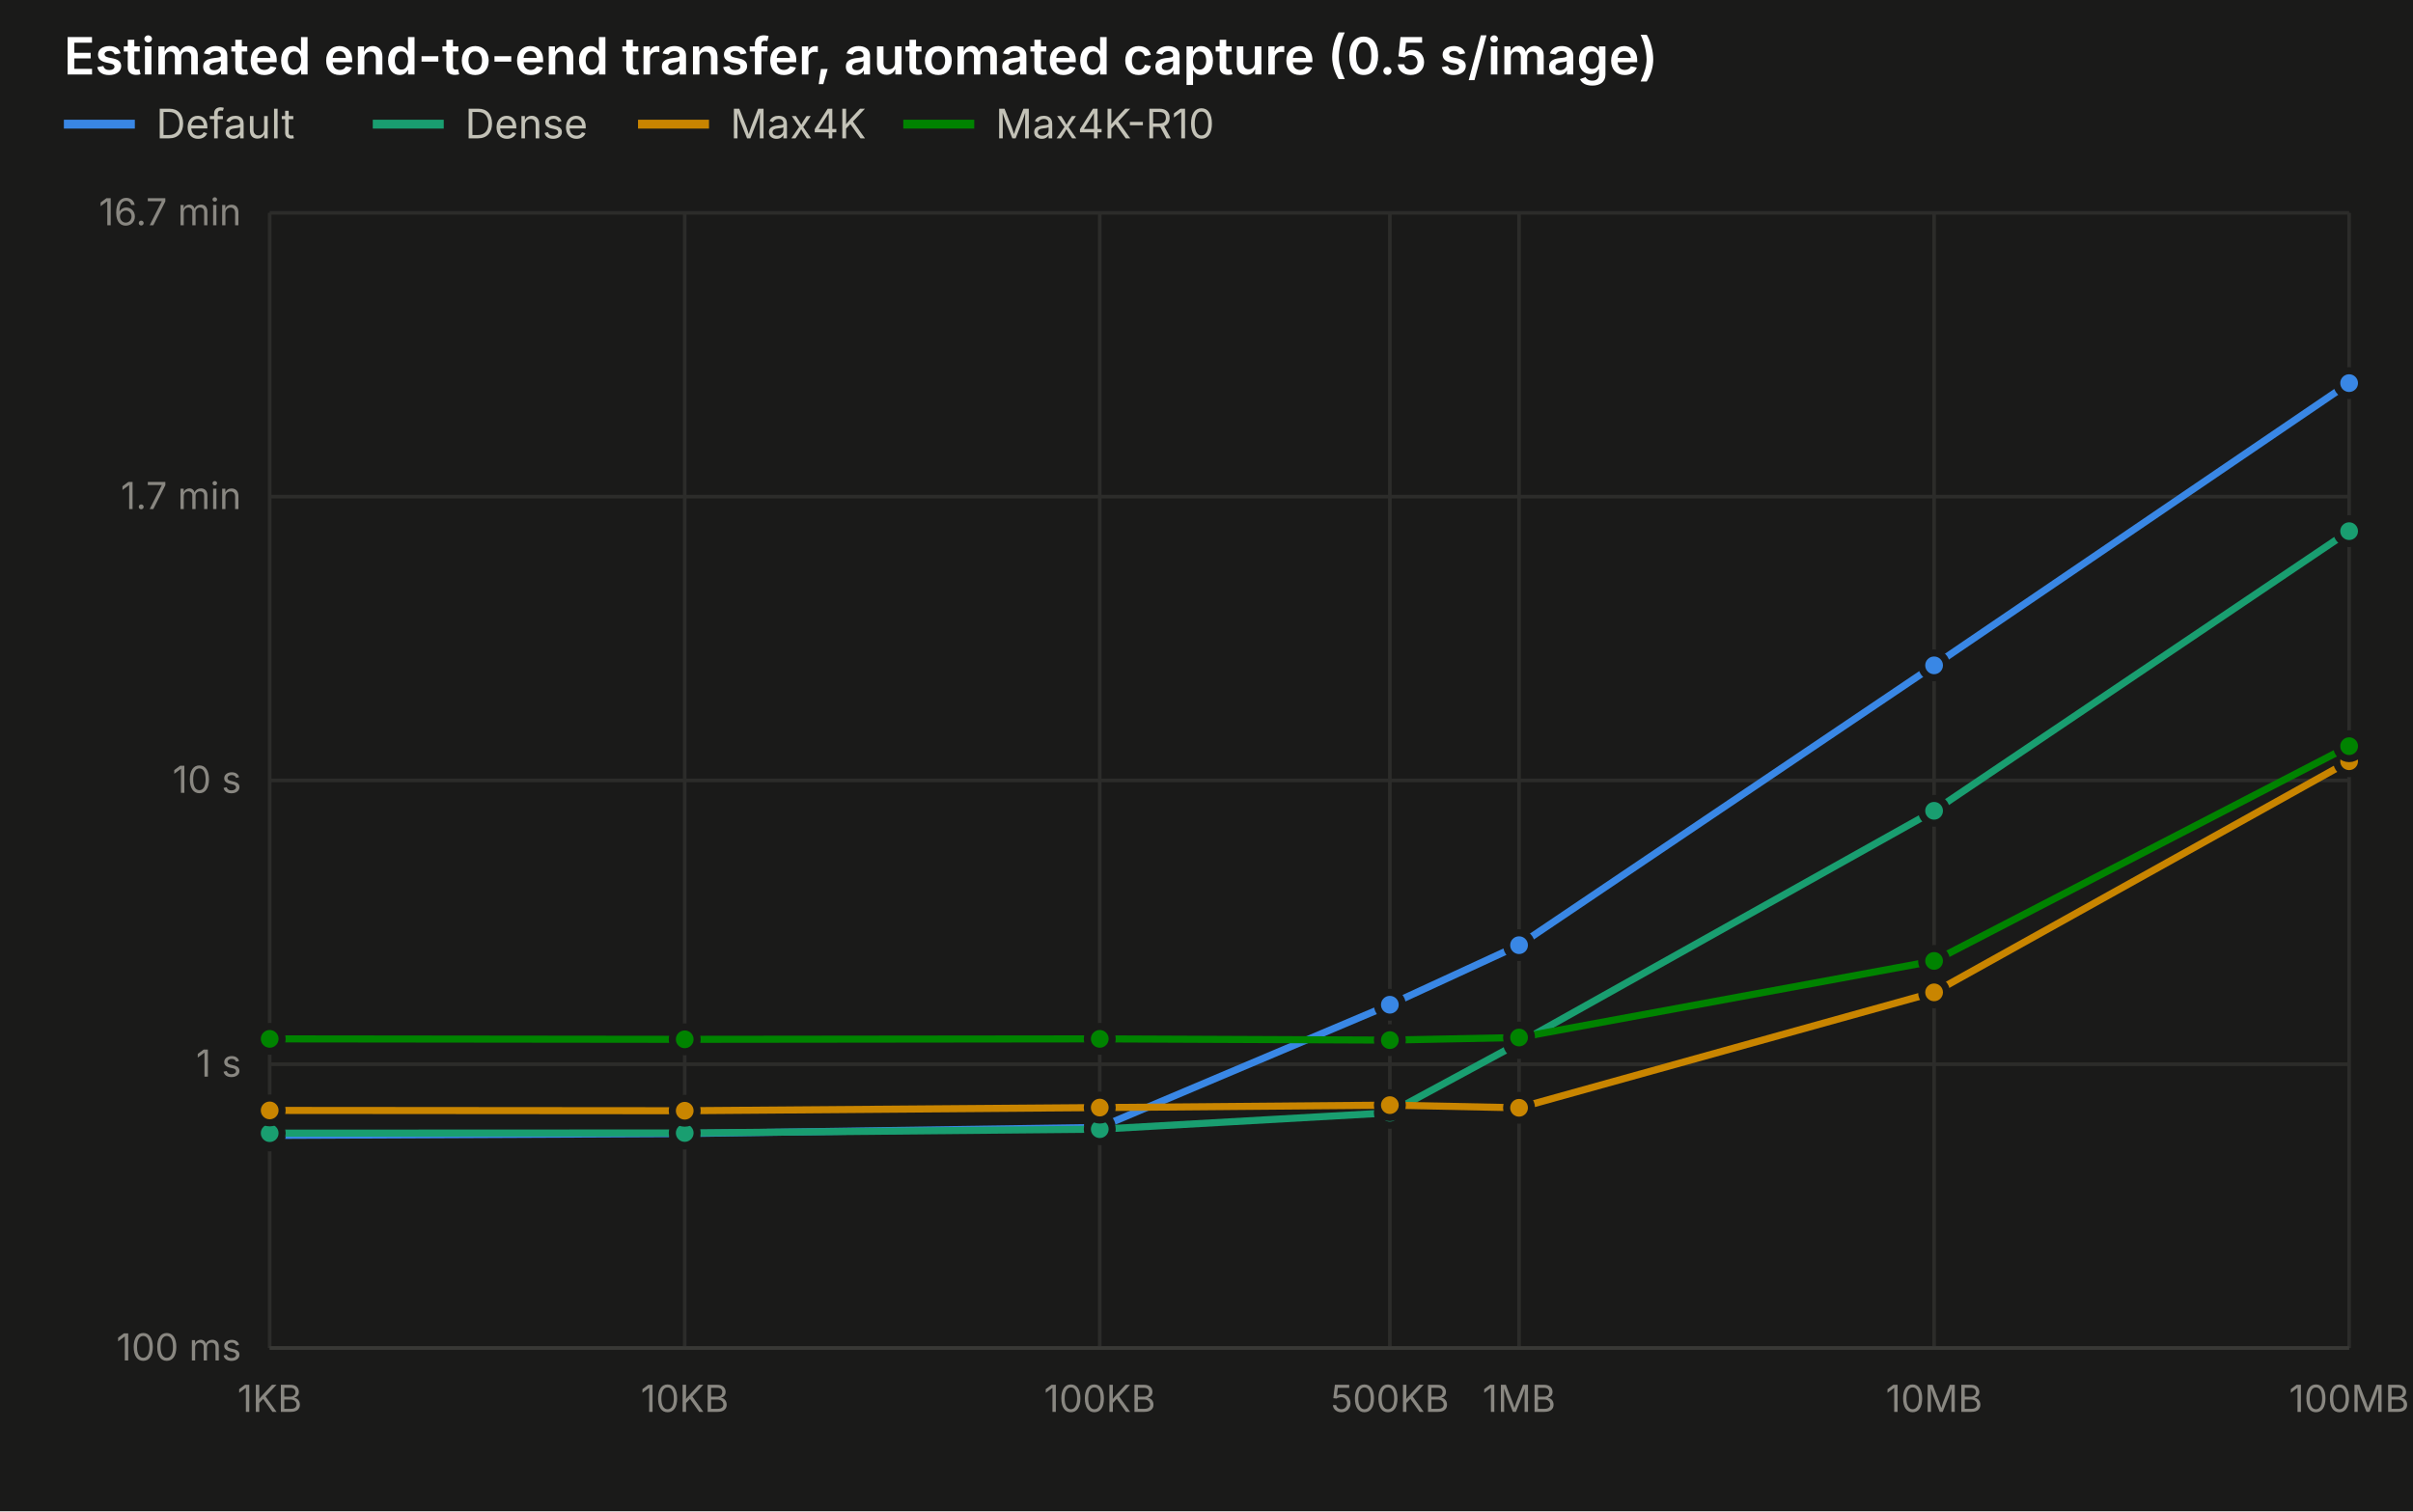
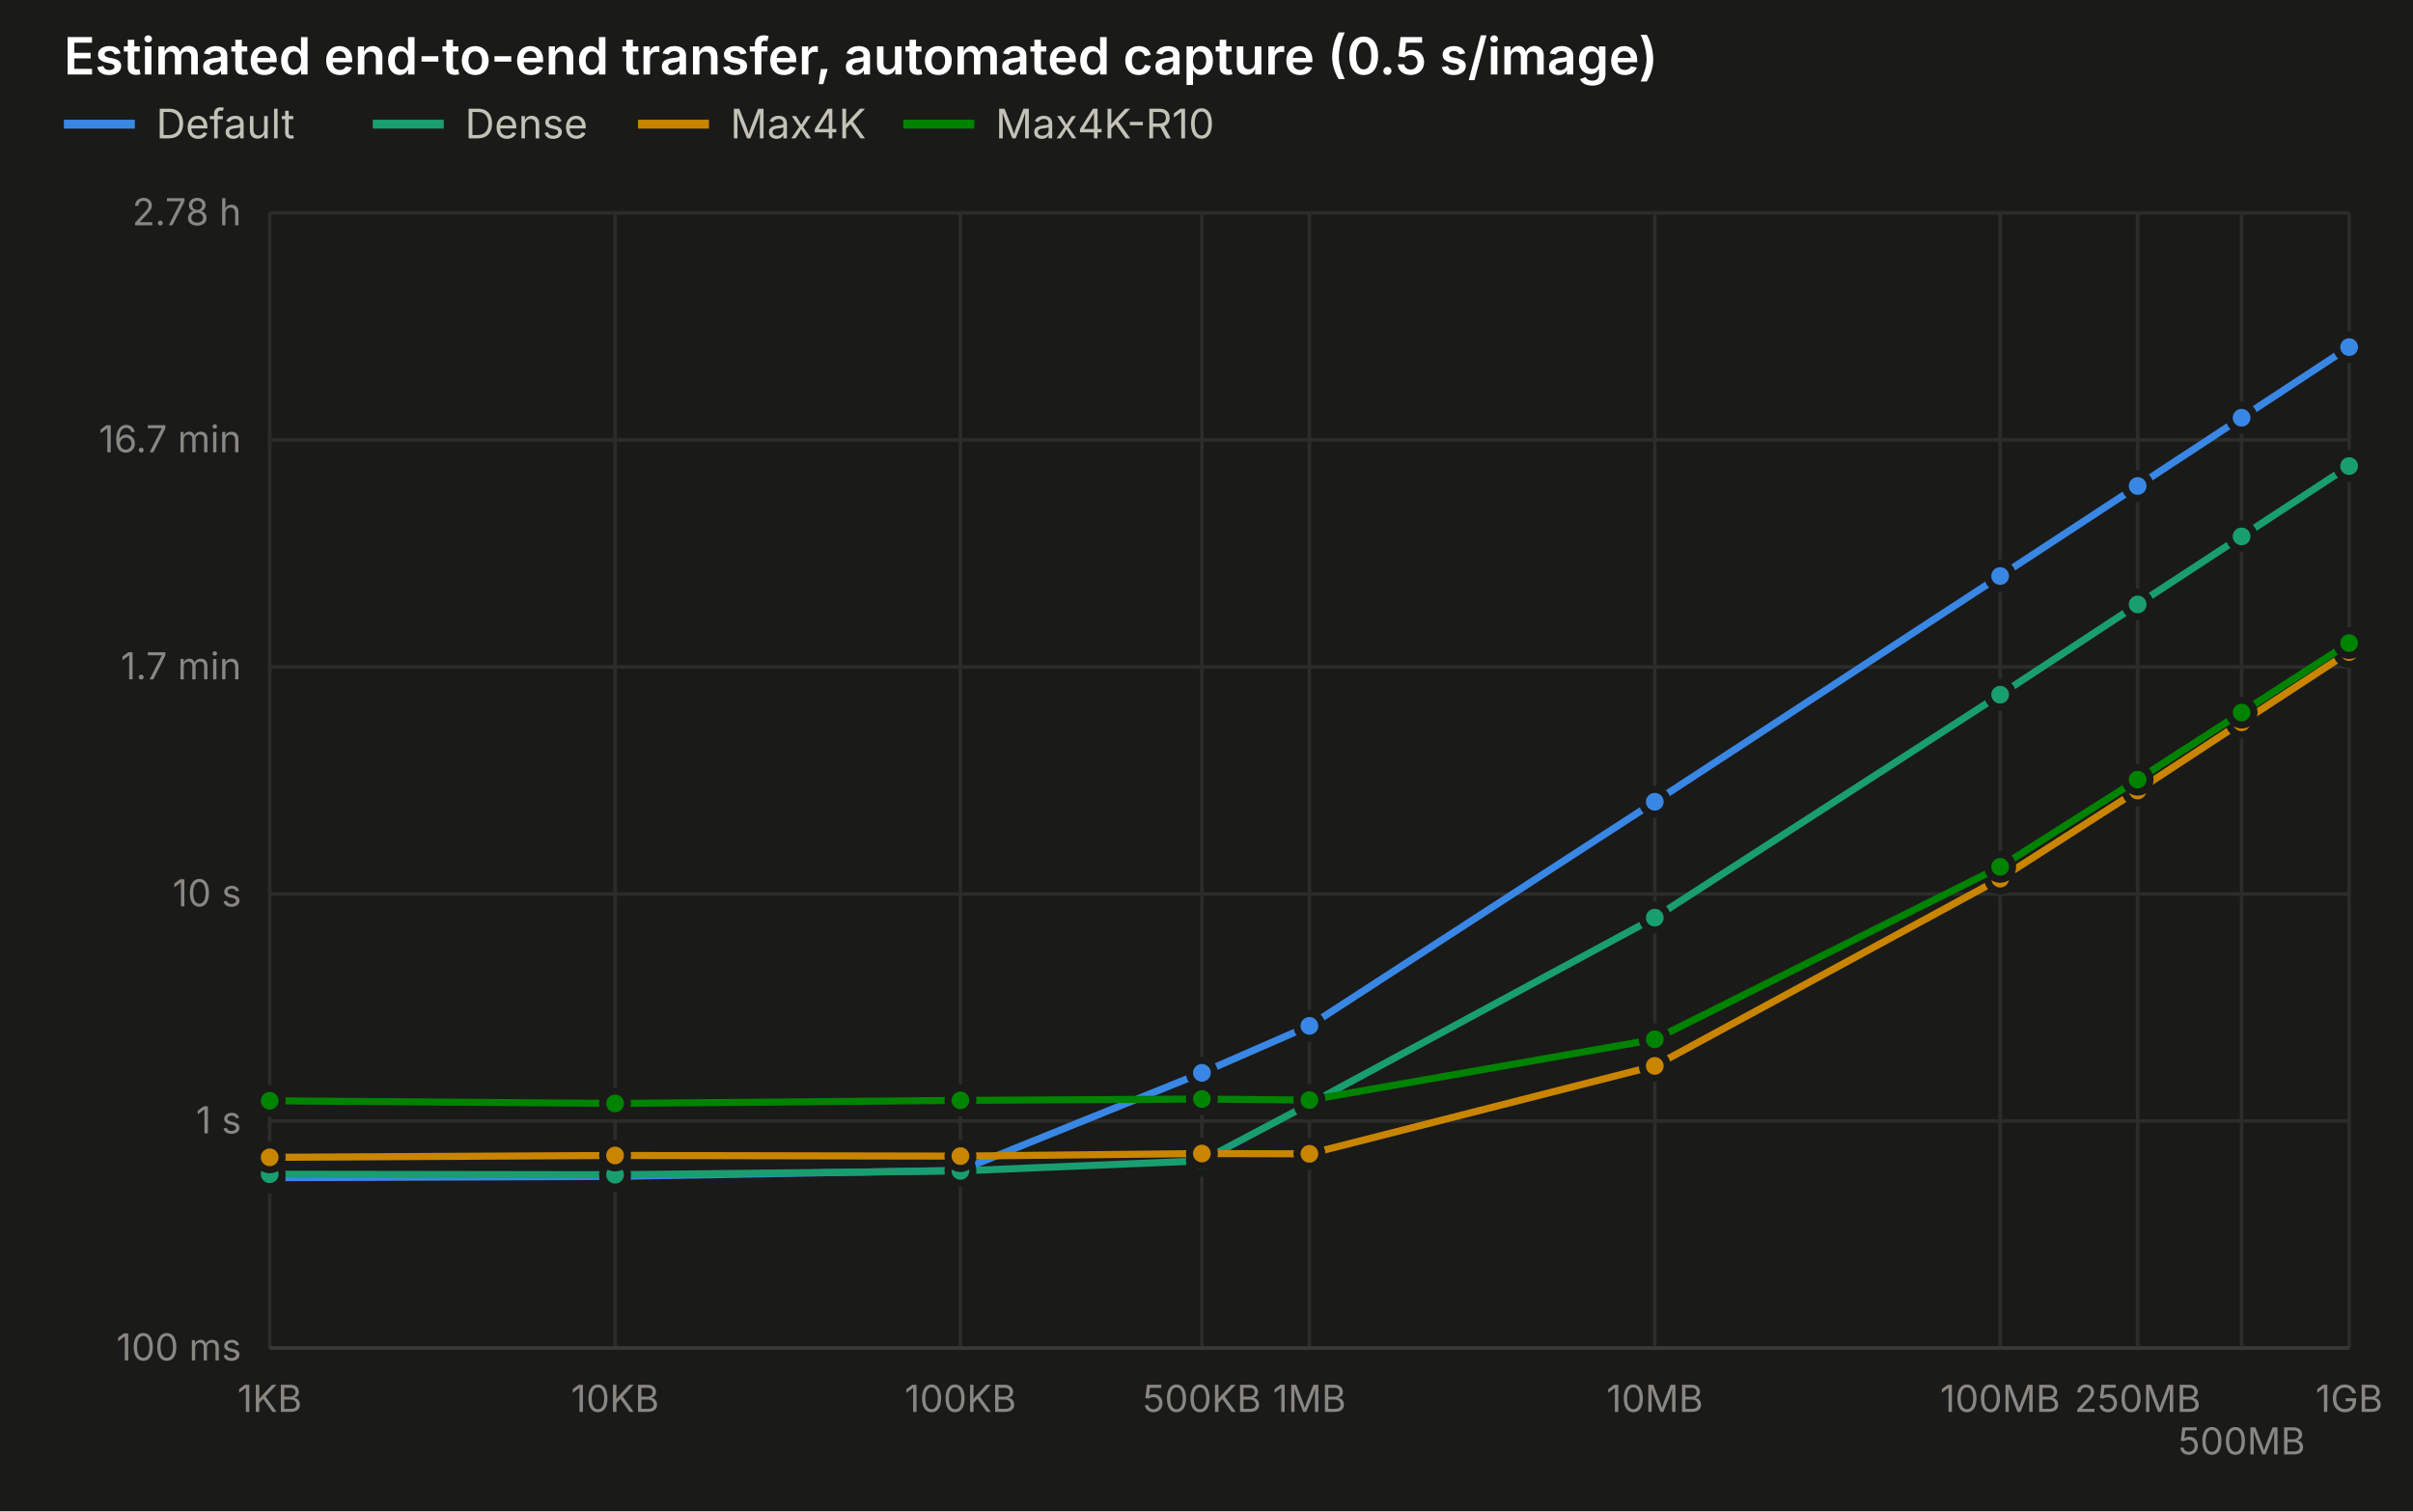
<svg xmlns="http://www.w3.org/2000/svg" viewBox="0 0 680 426" width="680" height="426" role="img" aria-label="Estimated end-to-end transfer, automated capture (0.5 s/image)">
  <rect width="680" height="426" fill="#1a1a19" />
  <text x="18" y="21" font-family="system-ui, -apple-system, Segoe UI, sans-serif" font-size="14.5" font-weight="600" fill="#ffffff">Estimated end-to-end transfer, automated capture (0.5 s/image)</text>
  <line x1="18" y1="35" x2="38" y2="35" stroke="#3987e5" stroke-width="2.5" />
  <text x="44" y="39" font-family="system-ui, -apple-system, Segoe UI, sans-serif" font-size="11.5" fill="#c3c2b7">Default</text>
  <line x1="105.05" y1="35" x2="125.05" y2="35" stroke="#199e70" stroke-width="2.5" />
  <text x="131.05" y="39" font-family="system-ui, -apple-system, Segoe UI, sans-serif" font-size="11.5" fill="#c3c2b7">Dense</text>
  <line x1="179.8" y1="35" x2="199.8" y2="35" stroke="#c98500" stroke-width="2.5" />
  <text x="205.8" y="39" font-family="system-ui, -apple-system, Segoe UI, sans-serif" font-size="11.5" fill="#c3c2b7">Max4K</text>
  <line x1="254.55" y1="35" x2="274.55" y2="35" stroke="#008300" stroke-width="2.5" />
  <text x="280.55" y="39" font-family="system-ui, -apple-system, Segoe UI, sans-serif" font-size="11.5" fill="#c3c2b7">Max4K-R10</text>
  <g transform="translate(0,46)">
    <line x1="76" y1="334" x2="662" y2="334" stroke="#2c2c2a" stroke-width="1" />
    <text x="68" y="337.5" fill="#898781" font-size="10.5" font-family="system-ui, -apple-system, Segoe UI, sans-serif" text-anchor="end">100 ms</text>
-     <line x1="76" y1="254" x2="662" y2="254" stroke="#2c2c2a" stroke-width="1" />
-     <text x="68" y="257.5" fill="#898781" font-size="10.5" font-family="system-ui, -apple-system, Segoe UI, sans-serif" text-anchor="end">1 s</text>
-     <line x1="76" y1="174" x2="662" y2="174" stroke="#2c2c2a" stroke-width="1" />
-     <text x="68" y="177.5" fill="#898781" font-size="10.5" font-family="system-ui, -apple-system, Segoe UI, sans-serif" text-anchor="end">10 s</text>
-     <line x1="76" y1="94" x2="662" y2="94" stroke="#2c2c2a" stroke-width="1" />
-     <text x="68" y="97.5" fill="#898781" font-size="10.5" font-family="system-ui, -apple-system, Segoe UI, sans-serif" text-anchor="end">1.7 min</text>
+     <line x1="76" y1="270" x2="662" y2="270" stroke="#2c2c2a" stroke-width="1" />
+     <text x="68" y="273.5" fill="#898781" font-size="10.5" font-family="system-ui, -apple-system, Segoe UI, sans-serif" text-anchor="end">1 s</text>
+     <line x1="76" y1="206" x2="662" y2="206" stroke="#2c2c2a" stroke-width="1" />
+     <text x="68" y="209.5" fill="#898781" font-size="10.5" font-family="system-ui, -apple-system, Segoe UI, sans-serif" text-anchor="end">10 s</text>
+     <line x1="76" y1="142" x2="662" y2="142" stroke="#2c2c2a" stroke-width="1" />
+     <text x="68" y="145.5" fill="#898781" font-size="10.5" font-family="system-ui, -apple-system, Segoe UI, sans-serif" text-anchor="end">1.7 min</text>
+     <line x1="76" y1="78" x2="662" y2="78" stroke="#2c2c2a" stroke-width="1" />
+     <text x="68" y="81.5" fill="#898781" font-size="10.5" font-family="system-ui, -apple-system, Segoe UI, sans-serif" text-anchor="end">16.7 min</text>
    <line x1="76" y1="14" x2="662" y2="14" stroke="#2c2c2a" stroke-width="1" />
-     <text x="68" y="17.5" fill="#898781" font-size="10.5" font-family="system-ui, -apple-system, Segoe UI, sans-serif" text-anchor="end">16.7 min</text>
+     <text x="68" y="17.5" fill="#898781" font-size="10.5" font-family="system-ui, -apple-system, Segoe UI, sans-serif" text-anchor="end">2.78 h</text>
    <line x1="76" y1="14" x2="76" y2="334" stroke="#2c2c2a" stroke-width="1" />
    <text x="76" y="352" fill="#898781" font-size="10.5" font-family="system-ui, -apple-system, Segoe UI, sans-serif" text-anchor="middle">1KB</text>
-     <line x1="192.96" y1="14" x2="192.96" y2="334" stroke="#2c2c2a" stroke-width="1" />
-     <text x="192.96" y="352" fill="#898781" font-size="10.5" font-family="system-ui, -apple-system, Segoe UI, sans-serif" text-anchor="middle">10KB</text>
-     <line x1="309.92" y1="14" x2="309.92" y2="334" stroke="#2c2c2a" stroke-width="1" />
-     <text x="309.92" y="352" fill="#898781" font-size="10.5" font-family="system-ui, -apple-system, Segoe UI, sans-serif" text-anchor="middle">100KB</text>
-     <line x1="391.67" y1="14" x2="391.67" y2="334" stroke="#2c2c2a" stroke-width="1" />
-     <text x="391.67" y="352" fill="#898781" font-size="10.5" font-family="system-ui, -apple-system, Segoe UI, sans-serif" text-anchor="middle">500KB</text>
-     <line x1="428.08" y1="14" x2="428.08" y2="334" stroke="#2c2c2a" stroke-width="1" />
-     <text x="428.08" y="352" fill="#898781" font-size="10.5" font-family="system-ui, -apple-system, Segoe UI, sans-serif" text-anchor="middle">1MB</text>
-     <line x1="545.04" y1="14" x2="545.04" y2="334" stroke="#2c2c2a" stroke-width="1" />
-     <text x="545.04" y="352" fill="#898781" font-size="10.5" font-family="system-ui, -apple-system, Segoe UI, sans-serif" text-anchor="middle">10MB</text>
+     <line x1="173.33" y1="14" x2="173.33" y2="334" stroke="#2c2c2a" stroke-width="1" />
+     <text x="173.33" y="352" fill="#898781" font-size="10.5" font-family="system-ui, -apple-system, Segoe UI, sans-serif" text-anchor="middle">10KB</text>
+     <line x1="270.66" y1="14" x2="270.66" y2="334" stroke="#2c2c2a" stroke-width="1" />
+     <text x="270.66" y="352" fill="#898781" font-size="10.5" font-family="system-ui, -apple-system, Segoe UI, sans-serif" text-anchor="middle">100KB</text>
+     <line x1="338.7" y1="14" x2="338.7" y2="334" stroke="#2c2c2a" stroke-width="1" />
+     <text x="338.7" y="352" fill="#898781" font-size="10.5" font-family="system-ui, -apple-system, Segoe UI, sans-serif" text-anchor="middle">500KB</text>
+     <line x1="369" y1="14" x2="369" y2="334" stroke="#2c2c2a" stroke-width="1" />
+     <text x="369" y="352" fill="#898781" font-size="10.5" font-family="system-ui, -apple-system, Segoe UI, sans-serif" text-anchor="middle">1MB</text>
+     <line x1="466.33" y1="14" x2="466.33" y2="334" stroke="#2c2c2a" stroke-width="1" />
+     <text x="466.33" y="352" fill="#898781" font-size="10.5" font-family="system-ui, -apple-system, Segoe UI, sans-serif" text-anchor="middle">10MB</text>
+     <line x1="563.66" y1="14" x2="563.66" y2="334" stroke="#2c2c2a" stroke-width="1" />
+     <text x="563.66" y="352" fill="#898781" font-size="10.5" font-family="system-ui, -apple-system, Segoe UI, sans-serif" text-anchor="middle">100MB</text>
+     <line x1="602.4" y1="14" x2="602.4" y2="334" stroke="#2c2c2a" stroke-width="1" />
+     <text x="602.4" y="352" fill="#898781" font-size="10.5" font-family="system-ui, -apple-system, Segoe UI, sans-serif" text-anchor="middle">250MB</text>
+     <line x1="631.7" y1="14" x2="631.7" y2="334" stroke="#2c2c2a" stroke-width="1" />
+     <text x="631.7" y="364" fill="#898781" font-size="10.5" font-family="system-ui, -apple-system, Segoe UI, sans-serif" text-anchor="middle">500MB</text>
    <line x1="662" y1="14" x2="662" y2="334" stroke="#2c2c2a" stroke-width="1" />
-     <text x="662" y="352" fill="#898781" font-size="10.5" font-family="system-ui, -apple-system, Segoe UI, sans-serif" text-anchor="middle">100MB</text>
+     <text x="662" y="352" fill="#898781" font-size="10.5" font-family="system-ui, -apple-system, Segoe UI, sans-serif" text-anchor="middle">1GB</text>
    <line x1="76" y1="334" x2="662" y2="334" stroke="#383835" stroke-width="1" />
-     <polyline points="76,274.07 192.96,273.55 309.92,271.81 391.67,237.23 428.08,220.44 545.04,141.56 662,62" fill="none" stroke="#3987e5" stroke-width="2" />
-     <circle cx="76" cy="274.07" r="3.5" fill="#3987e5" stroke="#1a1a19" stroke-width="2" />
-     <circle cx="192.96" cy="273.55" r="3.5" fill="#3987e5" stroke="#1a1a19" stroke-width="2" />
-     <circle cx="309.92" cy="271.81" r="3.5" fill="#3987e5" stroke="#1a1a19" stroke-width="2" />
-     <circle cx="391.67" cy="237.23" r="3.5" fill="#3987e5" stroke="#1a1a19" stroke-width="2" />
-     <circle cx="428.08" cy="220.44" r="3.5" fill="#3987e5" stroke="#1a1a19" stroke-width="2" />
-     <circle cx="545.04" cy="141.56" r="3.5" fill="#3987e5" stroke="#1a1a19" stroke-width="2" />
-     <circle cx="662" cy="62" r="3.5" fill="#3987e5" stroke="#1a1a19" stroke-width="2" />
-     <polyline points="76,273.43 192.96,273.38 309.92,272.31 391.67,267.69 428.08,248 545.04,182.56 662,103.73" fill="none" stroke="#199e70" stroke-width="2" />
-     <circle cx="76" cy="273.43" r="3.5" fill="#199e70" stroke="#1a1a19" stroke-width="2" />
-     <circle cx="192.96" cy="273.38" r="3.5" fill="#199e70" stroke="#1a1a19" stroke-width="2" />
-     <circle cx="309.92" cy="272.31" r="3.5" fill="#199e70" stroke="#1a1a19" stroke-width="2" />
-     <circle cx="391.67" cy="267.69" r="3.5" fill="#199e70" stroke="#1a1a19" stroke-width="2" />
-     <circle cx="428.08" cy="248" r="3.5" fill="#199e70" stroke="#1a1a19" stroke-width="2" />
-     <circle cx="545.04" cy="182.56" r="3.5" fill="#199e70" stroke="#1a1a19" stroke-width="2" />
-     <circle cx="662" cy="103.73" r="3.5" fill="#199e70" stroke="#1a1a19" stroke-width="2" />
-     <polyline points="76,267.02 192.96,267.11 309.92,266.22 391.67,265.53 428.08,266.28 545.04,233.74 662,168.59" fill="none" stroke="#c98500" stroke-width="2" />
-     <circle cx="76" cy="267.02" r="3.5" fill="#c98500" stroke="#1a1a19" stroke-width="2" />
-     <circle cx="192.96" cy="267.11" r="3.5" fill="#c98500" stroke="#1a1a19" stroke-width="2" />
-     <circle cx="309.92" cy="266.22" r="3.5" fill="#c98500" stroke="#1a1a19" stroke-width="2" />
-     <circle cx="391.67" cy="265.53" r="3.5" fill="#c98500" stroke="#1a1a19" stroke-width="2" />
-     <circle cx="428.08" cy="266.28" r="3.5" fill="#c98500" stroke="#1a1a19" stroke-width="2" />
-     <circle cx="545.04" cy="233.74" r="3.5" fill="#c98500" stroke="#1a1a19" stroke-width="2" />
-     <circle cx="662" cy="168.59" r="3.5" fill="#c98500" stroke="#1a1a19" stroke-width="2" />
-     <polyline points="76,246.85 192.96,246.98 309.92,246.85 391.67,247.2 428.08,246.47 545.04,224.88 662,164.34" fill="none" stroke="#008300" stroke-width="2" />
-     <circle cx="76" cy="246.85" r="3.5" fill="#008300" stroke="#1a1a19" stroke-width="2" />
-     <circle cx="192.96" cy="246.98" r="3.5" fill="#008300" stroke="#1a1a19" stroke-width="2" />
-     <circle cx="309.92" cy="246.85" r="3.5" fill="#008300" stroke="#1a1a19" stroke-width="2" />
-     <circle cx="391.67" cy="247.2" r="3.5" fill="#008300" stroke="#1a1a19" stroke-width="2" />
-     <circle cx="428.08" cy="246.47" r="3.5" fill="#008300" stroke="#1a1a19" stroke-width="2" />
-     <circle cx="545.04" cy="224.88" r="3.5" fill="#008300" stroke="#1a1a19" stroke-width="2" />
-     <circle cx="662" cy="164.34" r="3.5" fill="#008300" stroke="#1a1a19" stroke-width="2" />
+     <polyline points="76,285.98 173.33,285.62 270.66,283.92 338.7,256.43 369,243.19 466.33,180.01 563.66,116.38 602.4,90.99 631.7,71.76 662,51.85" fill="none" stroke="#3987e5" stroke-width="2" />
+     <circle cx="76" cy="285.98" r="3.5" fill="#3987e5" stroke="#1a1a19" stroke-width="2" />
+     <circle cx="173.33" cy="285.62" r="3.5" fill="#3987e5" stroke="#1a1a19" stroke-width="2" />
+     <circle cx="270.66" cy="283.92" r="3.5" fill="#3987e5" stroke="#1a1a19" stroke-width="2" />
+     <circle cx="338.7" cy="256.43" r="3.5" fill="#3987e5" stroke="#1a1a19" stroke-width="2" />
+     <circle cx="369" cy="243.19" r="3.5" fill="#3987e5" stroke="#1a1a19" stroke-width="2" />
+     <circle cx="466.33" cy="180.01" r="3.5" fill="#3987e5" stroke="#1a1a19" stroke-width="2" />
+     <circle cx="563.66" cy="116.38" r="3.5" fill="#3987e5" stroke="#1a1a19" stroke-width="2" />
+     <circle cx="602.4" cy="90.99" r="3.5" fill="#3987e5" stroke="#1a1a19" stroke-width="2" />
+     <circle cx="631.7" cy="71.76" r="3.5" fill="#3987e5" stroke="#1a1a19" stroke-width="2" />
+     <circle cx="662" cy="51.85" r="3.5" fill="#3987e5" stroke="#1a1a19" stroke-width="2" />
+     <polyline points="76,285.01 173.33,285.15 270.66,284.07 338.7,281.22 369,265.2 466.33,212.68 563.66,149.83 602.4,124.38 631.7,105.21 662,85.38" fill="none" stroke="#199e70" stroke-width="2" />
+     <circle cx="76" cy="285.01" r="3.5" fill="#199e70" stroke="#1a1a19" stroke-width="2" />
+     <circle cx="173.33" cy="285.15" r="3.5" fill="#199e70" stroke="#1a1a19" stroke-width="2" />
+     <circle cx="270.66" cy="284.07" r="3.5" fill="#199e70" stroke="#1a1a19" stroke-width="2" />
+     <circle cx="338.7" cy="281.22" r="3.5" fill="#199e70" stroke="#1a1a19" stroke-width="2" />
+     <circle cx="369" cy="265.2" r="3.5" fill="#199e70" stroke="#1a1a19" stroke-width="2" />
+     <circle cx="466.33" cy="212.68" r="3.5" fill="#199e70" stroke="#1a1a19" stroke-width="2" />
+     <circle cx="563.66" cy="149.83" r="3.5" fill="#199e70" stroke="#1a1a19" stroke-width="2" />
+     <circle cx="602.4" cy="124.38" r="3.5" fill="#199e70" stroke="#1a1a19" stroke-width="2" />
+     <circle cx="631.7" cy="105.21" r="3.5" fill="#199e70" stroke="#1a1a19" stroke-width="2" />
+     <circle cx="662" cy="85.38" r="3.5" fill="#199e70" stroke="#1a1a19" stroke-width="2" />
+     <polyline points="76,280.24 173.33,279.72 270.66,279.9 338.7,279.18 369,279.26 466.33,254.47 563.66,201.69 602.4,176.84 631.7,157.62 662,137.8" fill="none" stroke="#c98500" stroke-width="2" />
+     <circle cx="76" cy="280.24" r="3.5" fill="#c98500" stroke="#1a1a19" stroke-width="2" />
+     <circle cx="173.33" cy="279.72" r="3.5" fill="#c98500" stroke="#1a1a19" stroke-width="2" />
+     <circle cx="270.66" cy="279.9" r="3.5" fill="#c98500" stroke="#1a1a19" stroke-width="2" />
+     <circle cx="338.7" cy="279.18" r="3.5" fill="#c98500" stroke="#1a1a19" stroke-width="2" />
+     <circle cx="369" cy="279.26" r="3.5" fill="#c98500" stroke="#1a1a19" stroke-width="2" />
+     <circle cx="466.33" cy="254.47" r="3.5" fill="#c98500" stroke="#1a1a19" stroke-width="2" />
+     <circle cx="563.66" cy="201.69" r="3.5" fill="#c98500" stroke="#1a1a19" stroke-width="2" />
+     <circle cx="602.4" cy="176.84" r="3.5" fill="#c98500" stroke="#1a1a19" stroke-width="2" />
+     <circle cx="631.7" cy="157.62" r="3.5" fill="#c98500" stroke="#1a1a19" stroke-width="2" />
+     <circle cx="662" cy="137.8" r="3.5" fill="#c98500" stroke="#1a1a19" stroke-width="2" />
+     <polyline points="76,264.3 173.33,265.05 270.66,264.19 338.7,263.81 369,264.11 466.33,246.98 563.66,198.36 602.4,173.78 631.7,154.86 662,135.28" fill="none" stroke="#008300" stroke-width="2" />
+     <circle cx="76" cy="264.3" r="3.5" fill="#008300" stroke="#1a1a19" stroke-width="2" />
+     <circle cx="173.33" cy="265.05" r="3.5" fill="#008300" stroke="#1a1a19" stroke-width="2" />
+     <circle cx="270.66" cy="264.19" r="3.5" fill="#008300" stroke="#1a1a19" stroke-width="2" />
+     <circle cx="338.7" cy="263.81" r="3.5" fill="#008300" stroke="#1a1a19" stroke-width="2" />
+     <circle cx="369" cy="264.11" r="3.5" fill="#008300" stroke="#1a1a19" stroke-width="2" />
+     <circle cx="466.33" cy="246.98" r="3.5" fill="#008300" stroke="#1a1a19" stroke-width="2" />
+     <circle cx="563.66" cy="198.36" r="3.5" fill="#008300" stroke="#1a1a19" stroke-width="2" />
+     <circle cx="602.4" cy="173.78" r="3.5" fill="#008300" stroke="#1a1a19" stroke-width="2" />
+     <circle cx="631.7" cy="154.86" r="3.5" fill="#008300" stroke="#1a1a19" stroke-width="2" />
+     <circle cx="662" cy="135.28" r="3.5" fill="#008300" stroke="#1a1a19" stroke-width="2" />
  </g>
</svg>
